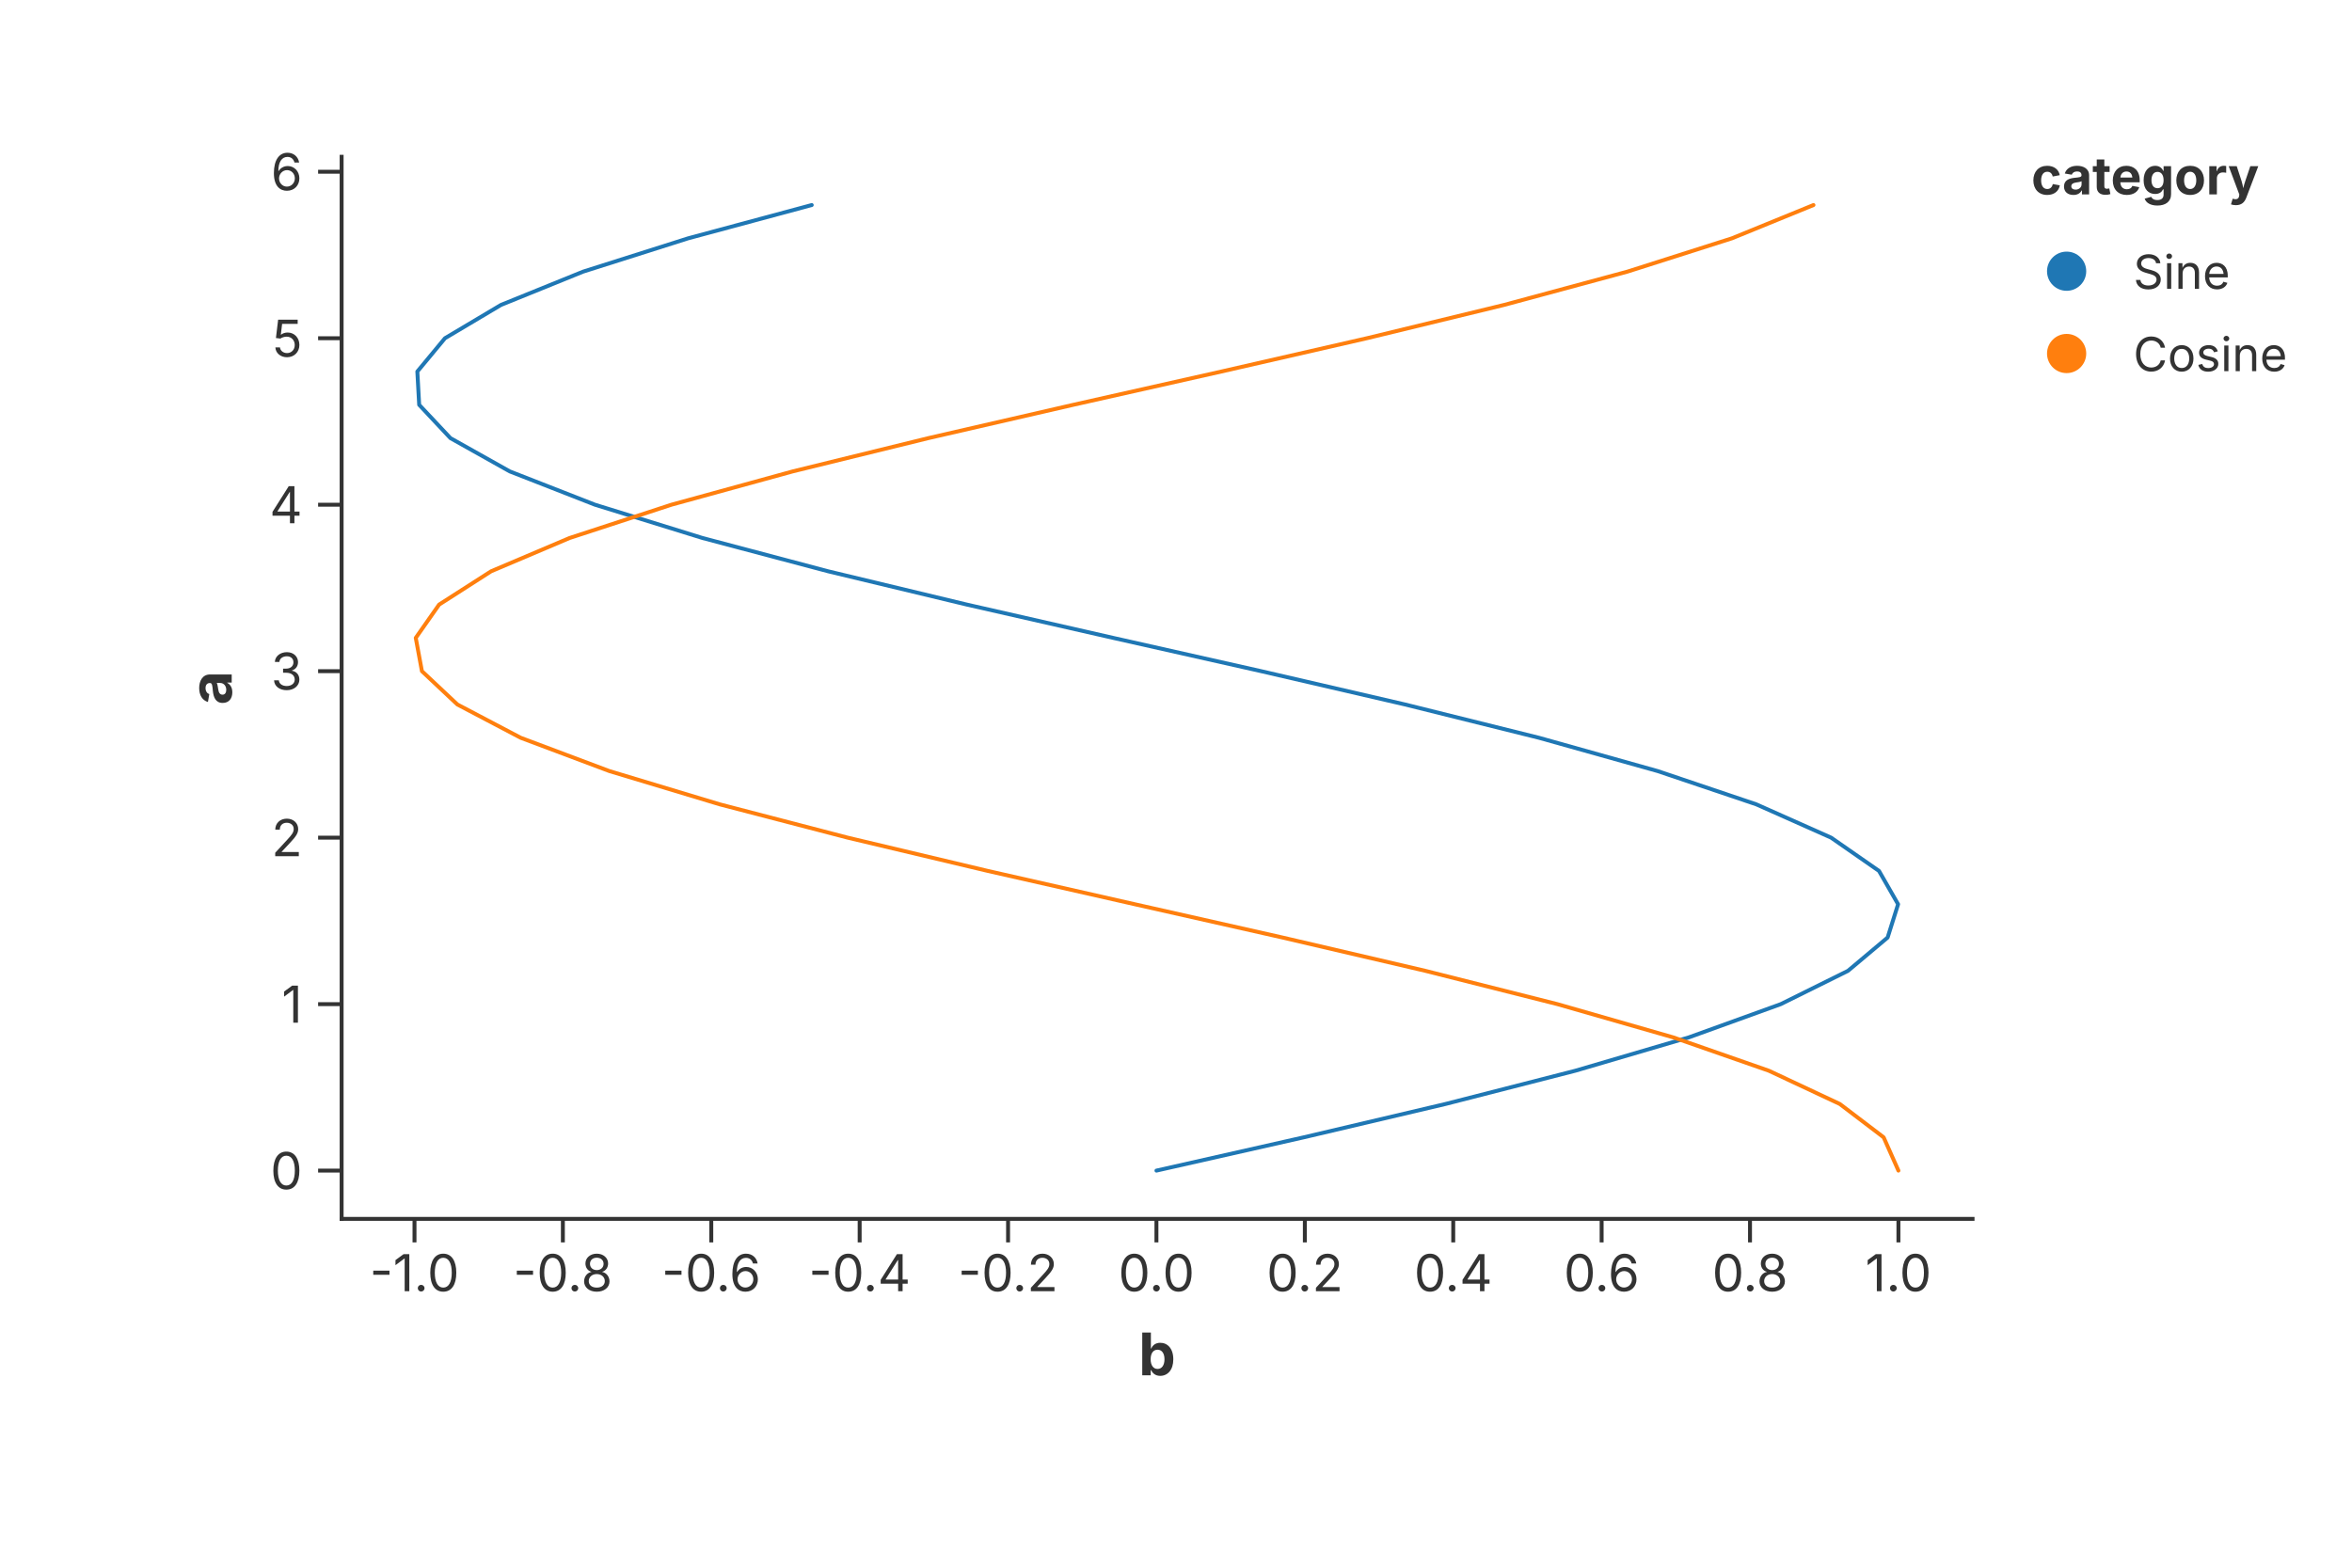
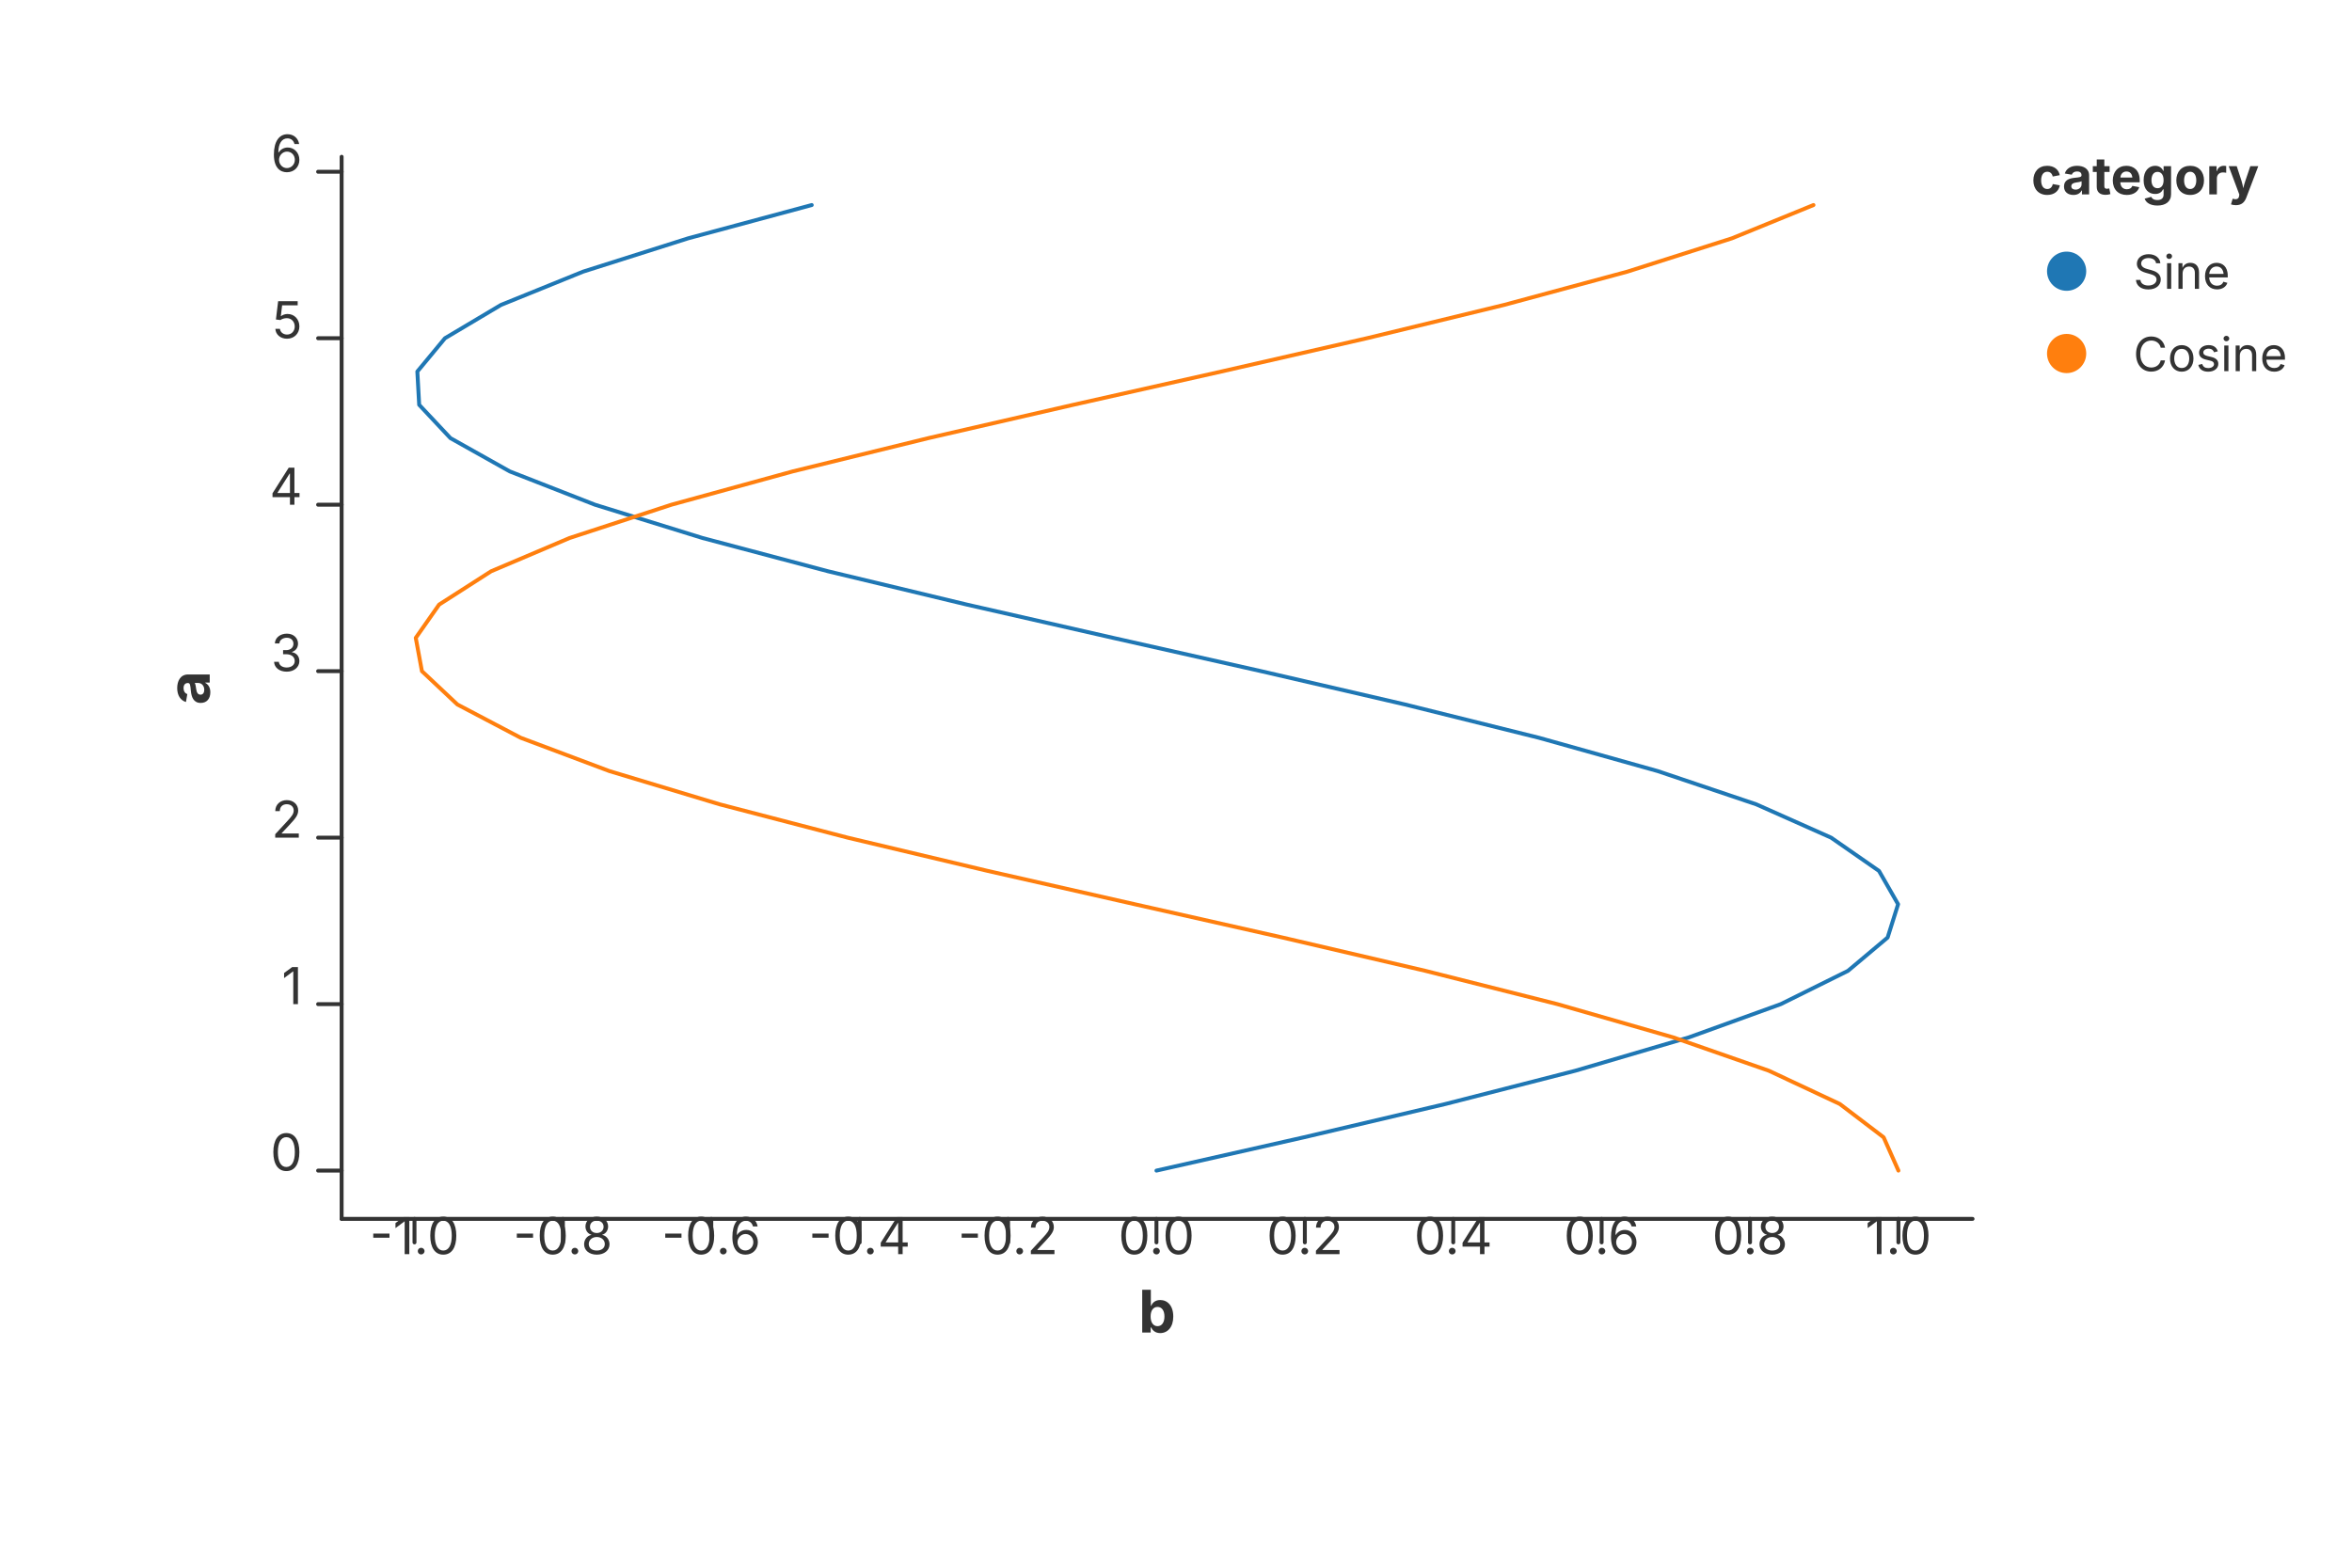
<svg xmlns="http://www.w3.org/2000/svg" width="600" height="400" viewBox="0 0 600 400">
-   <rect width="100%" height="100%" fill="rgba(255,255,255,1.000)" />
-   <line x1="87.15" y1="311.00" x2="503.20" y2="311.00" stroke="rgba(51,51,51,1.000)" stroke-width="1" stroke-linecap="square" />
-   <line x1="105.74" y1="311.00" x2="105.74" y2="317.00" stroke="rgba(51,51,51,1.000)" stroke-width="1.0" />
-   <text x="105.74" y="320.00" font-size="13" font-family="Inter, -apple-system, BlinkMacSystemFont, 'Segoe UI', Roboto, Helvetica, Arial, 'PingFang SC', 'Microsoft YaHei', Ubuntu, Cantarell, 'Noto Sans', sans-serif" fill="rgba(51,51,51,1.000)" text-anchor="middle" dominant-baseline="hanging">-1.0</text>
-   <line x1="143.59" y1="311.00" x2="143.59" y2="317.00" stroke="rgba(51,51,51,1.000)" stroke-width="1.0" />
-   <text x="143.59" y="320.00" font-size="13" font-family="Inter, -apple-system, BlinkMacSystemFont, 'Segoe UI', Roboto, Helvetica, Arial, 'PingFang SC', 'Microsoft YaHei', Ubuntu, Cantarell, 'Noto Sans', sans-serif" fill="rgba(51,51,51,1.000)" text-anchor="middle" dominant-baseline="hanging">-0.8</text>
-   <line x1="181.45" y1="311.00" x2="181.45" y2="317.00" stroke="rgba(51,51,51,1.000)" stroke-width="1.0" />
-   <text x="181.45" y="320.00" font-size="13" font-family="Inter, -apple-system, BlinkMacSystemFont, 'Segoe UI', Roboto, Helvetica, Arial, 'PingFang SC', 'Microsoft YaHei', Ubuntu, Cantarell, 'Noto Sans', sans-serif" fill="rgba(51,51,51,1.000)" text-anchor="middle" dominant-baseline="hanging">-0.6</text>
-   <line x1="219.30" y1="311.00" x2="219.30" y2="317.00" stroke="rgba(51,51,51,1.000)" stroke-width="1.0" />
-   <text x="219.30" y="320.00" font-size="13" font-family="Inter, -apple-system, BlinkMacSystemFont, 'Segoe UI', Roboto, Helvetica, Arial, 'PingFang SC', 'Microsoft YaHei', Ubuntu, Cantarell, 'Noto Sans', sans-serif" fill="rgba(51,51,51,1.000)" text-anchor="middle" dominant-baseline="hanging">-0.4</text>
-   <line x1="257.16" y1="311.00" x2="257.16" y2="317.00" stroke="rgba(51,51,51,1.000)" stroke-width="1.0" />
-   <text x="257.16" y="320.00" font-size="13" font-family="Inter, -apple-system, BlinkMacSystemFont, 'Segoe UI', Roboto, Helvetica, Arial, 'PingFang SC', 'Microsoft YaHei', Ubuntu, Cantarell, 'Noto Sans', sans-serif" fill="rgba(51,51,51,1.000)" text-anchor="middle" dominant-baseline="hanging">-0.2</text>
-   <line x1="295.01" y1="311.00" x2="295.01" y2="317.00" stroke="rgba(51,51,51,1.000)" stroke-width="1.0" />
-   <text x="295.01" y="320.00" font-size="13" font-family="Inter, -apple-system, BlinkMacSystemFont, 'Segoe UI', Roboto, Helvetica, Arial, 'PingFang SC', 'Microsoft YaHei', Ubuntu, Cantarell, 'Noto Sans', sans-serif" fill="rgba(51,51,51,1.000)" text-anchor="middle" dominant-baseline="hanging">0.0</text>
-   <line x1="332.87" y1="311.00" x2="332.87" y2="317.00" stroke="rgba(51,51,51,1.000)" stroke-width="1.0" />
-   <text x="332.87" y="320.00" font-size="13" font-family="Inter, -apple-system, BlinkMacSystemFont, 'Segoe UI', Roboto, Helvetica, Arial, 'PingFang SC', 'Microsoft YaHei', Ubuntu, Cantarell, 'Noto Sans', sans-serif" fill="rgba(51,51,51,1.000)" text-anchor="middle" dominant-baseline="hanging">0.2</text>
-   <line x1="370.72" y1="311.00" x2="370.72" y2="317.00" stroke="rgba(51,51,51,1.000)" stroke-width="1.0" />
-   <text x="370.72" y="320.00" font-size="13" font-family="Inter, -apple-system, BlinkMacSystemFont, 'Segoe UI', Roboto, Helvetica, Arial, 'PingFang SC', 'Microsoft YaHei', Ubuntu, Cantarell, 'Noto Sans', sans-serif" fill="rgba(51,51,51,1.000)" text-anchor="middle" dominant-baseline="hanging">0.4</text>
-   <line x1="408.58" y1="311.00" x2="408.58" y2="317.00" stroke="rgba(51,51,51,1.000)" stroke-width="1.0" />
-   <text x="408.58" y="320.00" font-size="13" font-family="Inter, -apple-system, BlinkMacSystemFont, 'Segoe UI', Roboto, Helvetica, Arial, 'PingFang SC', 'Microsoft YaHei', Ubuntu, Cantarell, 'Noto Sans', sans-serif" fill="rgba(51,51,51,1.000)" text-anchor="middle" dominant-baseline="hanging">0.6</text>
-   <line x1="446.43" y1="311.00" x2="446.43" y2="317.00" stroke="rgba(51,51,51,1.000)" stroke-width="1.0" />
-   <text x="446.43" y="320.00" font-size="13" font-family="Inter, -apple-system, BlinkMacSystemFont, 'Segoe UI', Roboto, Helvetica, Arial, 'PingFang SC', 'Microsoft YaHei', Ubuntu, Cantarell, 'Noto Sans', sans-serif" fill="rgba(51,51,51,1.000)" text-anchor="middle" dominant-baseline="hanging">0.8</text>
-   <line x1="484.29" y1="311.00" x2="484.29" y2="317.00" stroke="rgba(51,51,51,1.000)" stroke-width="1.0" />
-   <text x="484.29" y="320.00" font-size="13" font-family="Inter, -apple-system, BlinkMacSystemFont, 'Segoe UI', Roboto, Helvetica, Arial, 'PingFang SC', 'Microsoft YaHei', Ubuntu, Cantarell, 'Noto Sans', sans-serif" fill="rgba(51,51,51,1.000)" text-anchor="middle" dominant-baseline="hanging">1.0</text>
-   <text x="295.18" y="340.00" text-anchor="middle" font-size="15" font-family="Inter, -apple-system, BlinkMacSystemFont, 'Segoe UI', Roboto, Helvetica, Arial, 'PingFang SC', 'Microsoft YaHei', Ubuntu, Cantarell, 'Noto Sans', sans-serif" fill="rgba(51,51,51,1.000)" font-weight="bold" dominant-baseline="hanging">b</text>
-   <line x1="87.15" y1="40.00" x2="87.15" y2="311.00" stroke="rgba(51,51,51,1.000)" stroke-width="1" stroke-linecap="square" />
-   <line x1="87.15" y1="298.68" x2="81.15" y2="298.68" stroke="rgba(51,51,51,1.000)" stroke-width="1.0" />
-   <text x="77.15" y="298.68" font-size="13" font-family="Inter, -apple-system, BlinkMacSystemFont, 'Segoe UI', Roboto, Helvetica, Arial, 'PingFang SC', 'Microsoft YaHei', Ubuntu, Cantarell, 'Noto Sans', sans-serif" fill="rgba(51,51,51,1.000)" text-anchor="end" dominant-baseline="central">0</text>
-   <line x1="87.15" y1="256.21" x2="81.15" y2="256.21" stroke="rgba(51,51,51,1.000)" stroke-width="1.0" />
-   <text x="77.15" y="256.21" font-size="13" font-family="Inter, -apple-system, BlinkMacSystemFont, 'Segoe UI', Roboto, Helvetica, Arial, 'PingFang SC', 'Microsoft YaHei', Ubuntu, Cantarell, 'Noto Sans', sans-serif" fill="rgba(51,51,51,1.000)" text-anchor="end" dominant-baseline="central">1</text>
-   <line x1="87.15" y1="213.73" x2="81.15" y2="213.73" stroke="rgba(51,51,51,1.000)" stroke-width="1.0" />
-   <text x="77.15" y="213.73" font-size="13" font-family="Inter, -apple-system, BlinkMacSystemFont, 'Segoe UI', Roboto, Helvetica, Arial, 'PingFang SC', 'Microsoft YaHei', Ubuntu, Cantarell, 'Noto Sans', sans-serif" fill="rgba(51,51,51,1.000)" text-anchor="end" dominant-baseline="central">2</text>
-   <line x1="87.15" y1="171.25" x2="81.15" y2="171.25" stroke="rgba(51,51,51,1.000)" stroke-width="1.0" />
-   <text x="77.15" y="171.25" font-size="13" font-family="Inter, -apple-system, BlinkMacSystemFont, 'Segoe UI', Roboto, Helvetica, Arial, 'PingFang SC', 'Microsoft YaHei', Ubuntu, Cantarell, 'Noto Sans', sans-serif" fill="rgba(51,51,51,1.000)" text-anchor="end" dominant-baseline="central">3</text>
-   <line x1="87.15" y1="128.78" x2="81.15" y2="128.78" stroke="rgba(51,51,51,1.000)" stroke-width="1.0" />
-   <text x="77.15" y="128.78" font-size="13" font-family="Inter, -apple-system, BlinkMacSystemFont, 'Segoe UI', Roboto, Helvetica, Arial, 'PingFang SC', 'Microsoft YaHei', Ubuntu, Cantarell, 'Noto Sans', sans-serif" fill="rgba(51,51,51,1.000)" text-anchor="end" dominant-baseline="central">4</text>
-   <line x1="87.15" y1="86.30" x2="81.15" y2="86.30" stroke="rgba(51,51,51,1.000)" stroke-width="1.0" />
-   <text x="77.15" y="86.30" font-size="13" font-family="Inter, -apple-system, BlinkMacSystemFont, 'Segoe UI', Roboto, Helvetica, Arial, 'PingFang SC', 'Microsoft YaHei', Ubuntu, Cantarell, 'Noto Sans', sans-serif" fill="rgba(51,51,51,1.000)" text-anchor="end" dominant-baseline="central">5</text>
-   <line x1="87.15" y1="43.82" x2="81.15" y2="43.82" stroke="rgba(51,51,51,1.000)" stroke-width="1.0" />
-   <text x="77.15" y="43.82" font-size="13" font-family="Inter, -apple-system, BlinkMacSystemFont, 'Segoe UI', Roboto, Helvetica, Arial, 'PingFang SC', 'Microsoft YaHei', Ubuntu, Cantarell, 'Noto Sans', sans-serif" fill="rgba(51,51,51,1.000)" text-anchor="end" dominant-baseline="central">6</text>
-   <text x="53.50" y="175.50" text-anchor="middle" font-size="15" font-family="Inter, -apple-system, BlinkMacSystemFont, 'Segoe UI', Roboto, Helvetica, Arial, 'PingFang SC', 'Microsoft YaHei', Ubuntu, Cantarell, 'Noto Sans', sans-serif" fill="rgba(51,51,51,1.000)" font-weight="bold" transform="rotate(-90, 53.50, 175.50)" dominant-baseline="middle">a</text>
-   <defs>
-     <clipPath id="plot-clip-area">
-       <rect x="87.150" y="40.000" width="416.050" height="271.000" />
-     </clipPath>
-   </defs>
-   <path d="M 295.014 298.682 L 332.617 290.187 L 368.721 281.691 L 401.886 273.196 L 430.791 264.701 L 454.283 256.205 L 471.425 247.710 L 481.535 239.215 L 484.208 230.719 L 479.339 222.224 L 467.121 213.729 L 448.042 205.234 L 422.862 196.738 L 392.585 188.243 L 358.419 179.748 L 321.724 171.252 L 283.965 162.757 L 246.646 154.262 L 211.256 145.766 L 179.204 137.271 L 151.770 128.776 L 130.046 120.281 L 114.899 111.785 L 106.933 103.290 L 106.465 94.795 L 113.513 86.299 L 127.798 77.804 L 148.749 69.309 L 175.531 60.813 L 207.076 52.318" stroke="rgba(31,119,180,1.000)" stroke-width="1.000" stroke-opacity="1.000" fill="none" stroke-linejoin="round" stroke-linecap="round" clip-path="url(#plot-clip-area)" />
-   <path d="M 484.289 298.682 L 480.516 290.187 L 469.347 281.691 L 451.229 273.196 L 426.883 264.701 L 397.279 256.205 L 363.599 247.710 L 327.184 239.215 L 289.487 230.719 L 252.010 222.224 L 216.247 213.729 L 183.625 205.234 L 155.443 196.738 L 132.826 188.243 L 116.674 179.748 L 107.633 171.252 L 106.061 162.757 L 112.023 154.262 L 125.280 145.766 L 145.303 137.271 L 171.295 128.776 L 202.219 120.281 L 236.843 111.785 L 273.786 103.290 L 311.575 94.795 L 348.704 86.299 L 383.692 77.804 L 415.145 69.309 L 441.809 60.813 L 462.620 52.318" stroke="rgba(255,127,14,1.000)" stroke-width="1.000" stroke-opacity="1.000" fill="none" stroke-linejoin="round" stroke-linecap="round" clip-path="url(#plot-clip-area)" />
-   <text x="518.200" y="49.600" font-size="13.2" font-family="Inter, -apple-system, BlinkMacSystemFont, 'Segoe UI', Roboto, Helvetica, Arial, 'PingFang SC', 'Microsoft YaHei', Ubuntu, Cantarell, 'Noto Sans', sans-serif" fill="rgba(51,51,51,1.000)" fill-opacity="1.000" text-anchor="start" font-weight="bold">category</text>
+   <rect x="0.000" y="0.000" width="600.000" height="400.000" fill="rgba(255,255,255,1.000)" stroke="none" stroke-width="0.000" fill-opacity="1.000" stroke-opacity="1.000" />
+   <path d="M 87.150 311.000 L 503.200 311.000" stroke="rgba(51,51,51,1.000)" stroke-width="1.000" stroke-opacity="1.000" fill="none" stroke-linejoin="round" stroke-linecap="round" />
+   <path d="M 105.739 311.000 L 105.739 317.000" stroke="rgba(51,51,51,1.000)" stroke-width="1.000" stroke-opacity="1.000" fill="none" stroke-linejoin="round" stroke-linecap="round" />
+   <text x="105.739" y="320.000" font-size="13.0" font-family="Inter, -apple-system, BlinkMacSystemFont, 'Segoe UI', Roboto, Helvetica, Arial, 'PingFang SC', 'Microsoft YaHei', Ubuntu, Cantarell, 'Noto Sans', sans-serif" fill="rgba(51,51,51,1.000)" fill-opacity="1.000" text-anchor="middle" font-weight="normal" dominant_baseline="hanging" transform="rotate(0 105.739 320.000)">-1.0</text>
+   <path d="M 143.594 311.000 L 143.594 317.000" stroke="rgba(51,51,51,1.000)" stroke-width="1.000" stroke-opacity="1.000" fill="none" stroke-linejoin="round" stroke-linecap="round" />
+   <text x="143.594" y="320.000" font-size="13.0" font-family="Inter, -apple-system, BlinkMacSystemFont, 'Segoe UI', Roboto, Helvetica, Arial, 'PingFang SC', 'Microsoft YaHei', Ubuntu, Cantarell, 'Noto Sans', sans-serif" fill="rgba(51,51,51,1.000)" fill-opacity="1.000" text-anchor="middle" font-weight="normal" dominant_baseline="hanging" transform="rotate(0 143.594 320.000)">-0.8</text>
+   <path d="M 181.449 311.000 L 181.449 317.000" stroke="rgba(51,51,51,1.000)" stroke-width="1.000" stroke-opacity="1.000" fill="none" stroke-linejoin="round" stroke-linecap="round" />
+   <text x="181.449" y="320.000" font-size="13.0" font-family="Inter, -apple-system, BlinkMacSystemFont, 'Segoe UI', Roboto, Helvetica, Arial, 'PingFang SC', 'Microsoft YaHei', Ubuntu, Cantarell, 'Noto Sans', sans-serif" fill="rgba(51,51,51,1.000)" fill-opacity="1.000" text-anchor="middle" font-weight="normal" dominant_baseline="hanging" transform="rotate(0 181.449 320.000)">-0.6</text>
+   <path d="M 219.304 311.000 L 219.304 317.000" stroke="rgba(51,51,51,1.000)" stroke-width="1.000" stroke-opacity="1.000" fill="none" stroke-linejoin="round" stroke-linecap="round" />
+   <text x="219.304" y="320.000" font-size="13.0" font-family="Inter, -apple-system, BlinkMacSystemFont, 'Segoe UI', Roboto, Helvetica, Arial, 'PingFang SC', 'Microsoft YaHei', Ubuntu, Cantarell, 'Noto Sans', sans-serif" fill="rgba(51,51,51,1.000)" fill-opacity="1.000" text-anchor="middle" font-weight="normal" dominant_baseline="hanging" transform="rotate(0 219.304 320.000)">-0.4</text>
+   <path d="M 257.159 311.000 L 257.159 317.000" stroke="rgba(51,51,51,1.000)" stroke-width="1.000" stroke-opacity="1.000" fill="none" stroke-linejoin="round" stroke-linecap="round" />
+   <text x="257.159" y="320.000" font-size="13.0" font-family="Inter, -apple-system, BlinkMacSystemFont, 'Segoe UI', Roboto, Helvetica, Arial, 'PingFang SC', 'Microsoft YaHei', Ubuntu, Cantarell, 'Noto Sans', sans-serif" fill="rgba(51,51,51,1.000)" fill-opacity="1.000" text-anchor="middle" font-weight="normal" dominant_baseline="hanging" transform="rotate(0 257.159 320.000)">-0.2</text>
+   <path d="M 295.014 311.000 L 295.014 317.000" stroke="rgba(51,51,51,1.000)" stroke-width="1.000" stroke-opacity="1.000" fill="none" stroke-linejoin="round" stroke-linecap="round" />
+   <text x="295.014" y="320.000" font-size="13.0" font-family="Inter, -apple-system, BlinkMacSystemFont, 'Segoe UI', Roboto, Helvetica, Arial, 'PingFang SC', 'Microsoft YaHei', Ubuntu, Cantarell, 'Noto Sans', sans-serif" fill="rgba(51,51,51,1.000)" fill-opacity="1.000" text-anchor="middle" font-weight="normal" dominant_baseline="hanging" transform="rotate(0 295.014 320.000)">0.0</text>
+   <path d="M 332.869 311.000 L 332.869 317.000" stroke="rgba(51,51,51,1.000)" stroke-width="1.000" stroke-opacity="1.000" fill="none" stroke-linejoin="round" stroke-linecap="round" />
+   <text x="332.869" y="320.000" font-size="13.0" font-family="Inter, -apple-system, BlinkMacSystemFont, 'Segoe UI', Roboto, Helvetica, Arial, 'PingFang SC', 'Microsoft YaHei', Ubuntu, Cantarell, 'Noto Sans', sans-serif" fill="rgba(51,51,51,1.000)" fill-opacity="1.000" text-anchor="middle" font-weight="normal" dominant_baseline="hanging" transform="rotate(0 332.869 320.000)">0.2</text>
+   <path d="M 370.724 311.000 L 370.724 317.000" stroke="rgba(51,51,51,1.000)" stroke-width="1.000" stroke-opacity="1.000" fill="none" stroke-linejoin="round" stroke-linecap="round" />
+   <text x="370.724" y="320.000" font-size="13.0" font-family="Inter, -apple-system, BlinkMacSystemFont, 'Segoe UI', Roboto, Helvetica, Arial, 'PingFang SC', 'Microsoft YaHei', Ubuntu, Cantarell, 'Noto Sans', sans-serif" fill="rgba(51,51,51,1.000)" fill-opacity="1.000" text-anchor="middle" font-weight="normal" dominant_baseline="hanging" transform="rotate(0 370.724 320.000)">0.4</text>
+   <path d="M 408.579 311.000 L 408.579 317.000" stroke="rgba(51,51,51,1.000)" stroke-width="1.000" stroke-opacity="1.000" fill="none" stroke-linejoin="round" stroke-linecap="round" />
+   <text x="408.579" y="320.000" font-size="13.0" font-family="Inter, -apple-system, BlinkMacSystemFont, 'Segoe UI', Roboto, Helvetica, Arial, 'PingFang SC', 'Microsoft YaHei', Ubuntu, Cantarell, 'Noto Sans', sans-serif" fill="rgba(51,51,51,1.000)" fill-opacity="1.000" text-anchor="middle" font-weight="normal" dominant_baseline="hanging" transform="rotate(0 408.579 320.000)">0.6</text>
+   <path d="M 446.434 311.000 L 446.434 317.000" stroke="rgba(51,51,51,1.000)" stroke-width="1.000" stroke-opacity="1.000" fill="none" stroke-linejoin="round" stroke-linecap="round" />
+   <text x="446.434" y="320.000" font-size="13.0" font-family="Inter, -apple-system, BlinkMacSystemFont, 'Segoe UI', Roboto, Helvetica, Arial, 'PingFang SC', 'Microsoft YaHei', Ubuntu, Cantarell, 'Noto Sans', sans-serif" fill="rgba(51,51,51,1.000)" fill-opacity="1.000" text-anchor="middle" font-weight="normal" dominant_baseline="hanging" transform="rotate(0 446.434 320.000)">0.8</text>
+   <path d="M 484.289 311.000 L 484.289 317.000" stroke="rgba(51,51,51,1.000)" stroke-width="1.000" stroke-opacity="1.000" fill="none" stroke-linejoin="round" stroke-linecap="round" />
+   <text x="484.289" y="320.000" font-size="13.0" font-family="Inter, -apple-system, BlinkMacSystemFont, 'Segoe UI', Roboto, Helvetica, Arial, 'PingFang SC', 'Microsoft YaHei', Ubuntu, Cantarell, 'Noto Sans', sans-serif" fill="rgba(51,51,51,1.000)" fill-opacity="1.000" text-anchor="middle" font-weight="normal" dominant_baseline="hanging" transform="rotate(0 484.289 320.000)">1.0</text>
+   <text x="295.175" y="340.000" font-size="15.0" font-family="Inter, -apple-system, BlinkMacSystemFont, 'Segoe UI', Roboto, Helvetica, Arial, 'PingFang SC', 'Microsoft YaHei', Ubuntu, Cantarell, 'Noto Sans', sans-serif" fill="rgba(51,51,51,1.000)" fill-opacity="1.000" text-anchor="middle" font-weight="bold" dominant_baseline="hanging" transform="rotate(0 295.175 340.000)">b</text>
+   <path d="M 87.150 40.000 L 87.150 311.000" stroke="rgba(51,51,51,1.000)" stroke-width="1.000" stroke-opacity="1.000" fill="none" stroke-linejoin="round" stroke-linecap="round" />
+   <path d="M 87.150 298.682 L 81.150 298.682" stroke="rgba(51,51,51,1.000)" stroke-width="1.000" stroke-opacity="1.000" fill="none" stroke-linejoin="round" stroke-linecap="round" />
+   <text x="77.150" y="298.682" font-size="13.0" font-family="Inter, -apple-system, BlinkMacSystemFont, 'Segoe UI', Roboto, Helvetica, Arial, 'PingFang SC', 'Microsoft YaHei', Ubuntu, Cantarell, 'Noto Sans', sans-serif" fill="rgba(51,51,51,1.000)" fill-opacity="1.000" text-anchor="end" font-weight="normal" dominant_baseline="central" transform="rotate(0 77.150 298.682)">0</text>
+   <path d="M 87.150 256.205 L 81.150 256.205" stroke="rgba(51,51,51,1.000)" stroke-width="1.000" stroke-opacity="1.000" fill="none" stroke-linejoin="round" stroke-linecap="round" />
+   <text x="77.150" y="256.205" font-size="13.0" font-family="Inter, -apple-system, BlinkMacSystemFont, 'Segoe UI', Roboto, Helvetica, Arial, 'PingFang SC', 'Microsoft YaHei', Ubuntu, Cantarell, 'Noto Sans', sans-serif" fill="rgba(51,51,51,1.000)" fill-opacity="1.000" text-anchor="end" font-weight="normal" dominant_baseline="central" transform="rotate(0 77.150 256.205)">1</text>
+   <path d="M 87.150 213.729 L 81.150 213.729" stroke="rgba(51,51,51,1.000)" stroke-width="1.000" stroke-opacity="1.000" fill="none" stroke-linejoin="round" stroke-linecap="round" />
+   <text x="77.150" y="213.729" font-size="13.0" font-family="Inter, -apple-system, BlinkMacSystemFont, 'Segoe UI', Roboto, Helvetica, Arial, 'PingFang SC', 'Microsoft YaHei', Ubuntu, Cantarell, 'Noto Sans', sans-serif" fill="rgba(51,51,51,1.000)" fill-opacity="1.000" text-anchor="end" font-weight="normal" dominant_baseline="central" transform="rotate(0 77.150 213.729)">2</text>
+   <path d="M 87.150 171.252 L 81.150 171.252" stroke="rgba(51,51,51,1.000)" stroke-width="1.000" stroke-opacity="1.000" fill="none" stroke-linejoin="round" stroke-linecap="round" />
+   <text x="77.150" y="171.252" font-size="13.0" font-family="Inter, -apple-system, BlinkMacSystemFont, 'Segoe UI', Roboto, Helvetica, Arial, 'PingFang SC', 'Microsoft YaHei', Ubuntu, Cantarell, 'Noto Sans', sans-serif" fill="rgba(51,51,51,1.000)" fill-opacity="1.000" text-anchor="end" font-weight="normal" dominant_baseline="central" transform="rotate(0 77.150 171.252)">3</text>
+   <path d="M 87.150 128.776 L 81.150 128.776" stroke="rgba(51,51,51,1.000)" stroke-width="1.000" stroke-opacity="1.000" fill="none" stroke-linejoin="round" stroke-linecap="round" />
+   <text x="77.150" y="128.776" font-size="13.0" font-family="Inter, -apple-system, BlinkMacSystemFont, 'Segoe UI', Roboto, Helvetica, Arial, 'PingFang SC', 'Microsoft YaHei', Ubuntu, Cantarell, 'Noto Sans', sans-serif" fill="rgba(51,51,51,1.000)" fill-opacity="1.000" text-anchor="end" font-weight="normal" dominant_baseline="central" transform="rotate(0 77.150 128.776)">4</text>
+   <path d="M 87.150 86.299 L 81.150 86.299" stroke="rgba(51,51,51,1.000)" stroke-width="1.000" stroke-opacity="1.000" fill="none" stroke-linejoin="round" stroke-linecap="round" />
+   <text x="77.150" y="86.299" font-size="13.0" font-family="Inter, -apple-system, BlinkMacSystemFont, 'Segoe UI', Roboto, Helvetica, Arial, 'PingFang SC', 'Microsoft YaHei', Ubuntu, Cantarell, 'Noto Sans', sans-serif" fill="rgba(51,51,51,1.000)" fill-opacity="1.000" text-anchor="end" font-weight="normal" dominant_baseline="central" transform="rotate(0 77.150 86.299)">5</text>
+   <path d="M 87.150 43.823 L 81.150 43.823" stroke="rgba(51,51,51,1.000)" stroke-width="1.000" stroke-opacity="1.000" fill="none" stroke-linejoin="round" stroke-linecap="round" />
+   <text x="77.150" y="43.823" font-size="13.0" font-family="Inter, -apple-system, BlinkMacSystemFont, 'Segoe UI', Roboto, Helvetica, Arial, 'PingFang SC', 'Microsoft YaHei', Ubuntu, Cantarell, 'Noto Sans', sans-serif" fill="rgba(51,51,51,1.000)" fill-opacity="1.000" text-anchor="end" font-weight="normal" dominant_baseline="central" transform="rotate(0 77.150 43.823)">6</text>
+   <text x="53.500" y="175.500" font-size="15.0" font-family="Inter, -apple-system, BlinkMacSystemFont, 'Segoe UI', Roboto, Helvetica, Arial, 'PingFang SC', 'Microsoft YaHei', Ubuntu, Cantarell, 'Noto Sans', sans-serif" fill="rgba(51,51,51,1.000)" fill-opacity="1.000" text-anchor="middle" font-weight="bold" dominant_baseline="middle" transform="rotate(-90 53.500 175.500)">a</text>
+   <path d="M 295.014 298.682 L 332.617 290.187 L 368.721 281.691 L 401.886 273.196 L 430.791 264.701 L 454.283 256.205 L 471.425 247.710 L 481.535 239.215 L 484.208 230.719 L 479.339 222.224 L 467.121 213.729 L 448.042 205.234 L 422.862 196.738 L 392.585 188.243 L 358.419 179.748 L 321.724 171.252 L 283.965 162.757 L 246.646 154.262 L 211.256 145.766 L 179.204 137.271 L 151.770 128.776 L 130.046 120.281 L 114.899 111.785 L 106.933 103.290 L 106.465 94.795 L 113.513 86.299 L 127.798 77.804 L 148.749 69.309 L 175.531 60.813 L 207.076 52.318" stroke="rgba(31,119,180,1.000)" stroke-width="1.000" stroke-opacity="1.000" fill="none" stroke-linejoin="round" stroke-linecap="round" />
+   <path d="M 484.289 298.682 L 480.516 290.187 L 469.347 281.691 L 451.229 273.196 L 426.883 264.701 L 397.279 256.205 L 363.599 247.710 L 327.184 239.215 L 289.487 230.719 L 252.010 222.224 L 216.247 213.729 L 183.625 205.234 L 155.443 196.738 L 132.826 188.243 L 116.674 179.748 L 107.633 171.252 L 106.061 162.757 L 112.023 154.262 L 125.280 145.766 L 145.303 137.271 L 171.295 128.776 L 202.219 120.281 L 236.843 111.785 L 273.786 103.290 L 311.575 94.795 L 348.704 86.299 L 383.692 77.804 L 415.145 69.309 L 441.809 60.813 L 462.620 52.318" stroke="rgba(255,127,14,1.000)" stroke-width="1.000" stroke-opacity="1.000" fill="none" stroke-linejoin="round" stroke-linecap="round" />
+   <text x="518.200" y="49.600" font-size="13.2" font-family="Inter, -apple-system, BlinkMacSystemFont, 'Segoe UI', Roboto, Helvetica, Arial, 'PingFang SC', 'Microsoft YaHei', Ubuntu, Cantarell, 'Noto Sans', sans-serif" fill="rgba(51,51,51,1.000)" fill-opacity="1.000" text-anchor="start" font-weight="bold" dominant_baseline="middle" transform="rotate(0 518.200 49.600)">category</text>
  <circle cx="527.200" cy="69.200" r="5.000" fill="rgba(31,119,180,1.000)" stroke="none" stroke-width="0.000" fill-opacity="1.000" stroke-opacity="1.000" />
-   <text x="544.200" y="73.700" font-size="12.0" font-family="Inter, -apple-system, BlinkMacSystemFont, 'Segoe UI', Roboto, Helvetica, Arial, 'PingFang SC', 'Microsoft YaHei', Ubuntu, Cantarell, 'Noto Sans', sans-serif" fill="rgba(51,51,51,1.000)" fill-opacity="1.000" text-anchor="start" font-weight="normal">Sine</text>
+   <text x="544.200" y="73.700" font-size="12.0" font-family="Inter, -apple-system, BlinkMacSystemFont, 'Segoe UI', Roboto, Helvetica, Arial, 'PingFang SC', 'Microsoft YaHei', Ubuntu, Cantarell, 'Noto Sans', sans-serif" fill="rgba(51,51,51,1.000)" fill-opacity="1.000" text-anchor="start" font-weight="normal" dominant_baseline="middle" transform="rotate(0 544.200 73.700)">Sine</text>
  <circle cx="527.200" cy="90.200" r="5.000" fill="rgba(255,127,14,1.000)" stroke="none" stroke-width="0.000" fill-opacity="1.000" stroke-opacity="1.000" />
-   <text x="544.200" y="94.700" font-size="12.0" font-family="Inter, -apple-system, BlinkMacSystemFont, 'Segoe UI', Roboto, Helvetica, Arial, 'PingFang SC', 'Microsoft YaHei', Ubuntu, Cantarell, 'Noto Sans', sans-serif" fill="rgba(51,51,51,1.000)" fill-opacity="1.000" text-anchor="start" font-weight="normal">Cosine</text>
+   <text x="544.200" y="94.700" font-size="12.0" font-family="Inter, -apple-system, BlinkMacSystemFont, 'Segoe UI', Roboto, Helvetica, Arial, 'PingFang SC', 'Microsoft YaHei', Ubuntu, Cantarell, 'Noto Sans', sans-serif" fill="rgba(51,51,51,1.000)" fill-opacity="1.000" text-anchor="start" font-weight="normal" dominant_baseline="middle" transform="rotate(0 544.200 94.700)">Cosine</text>
</svg>
